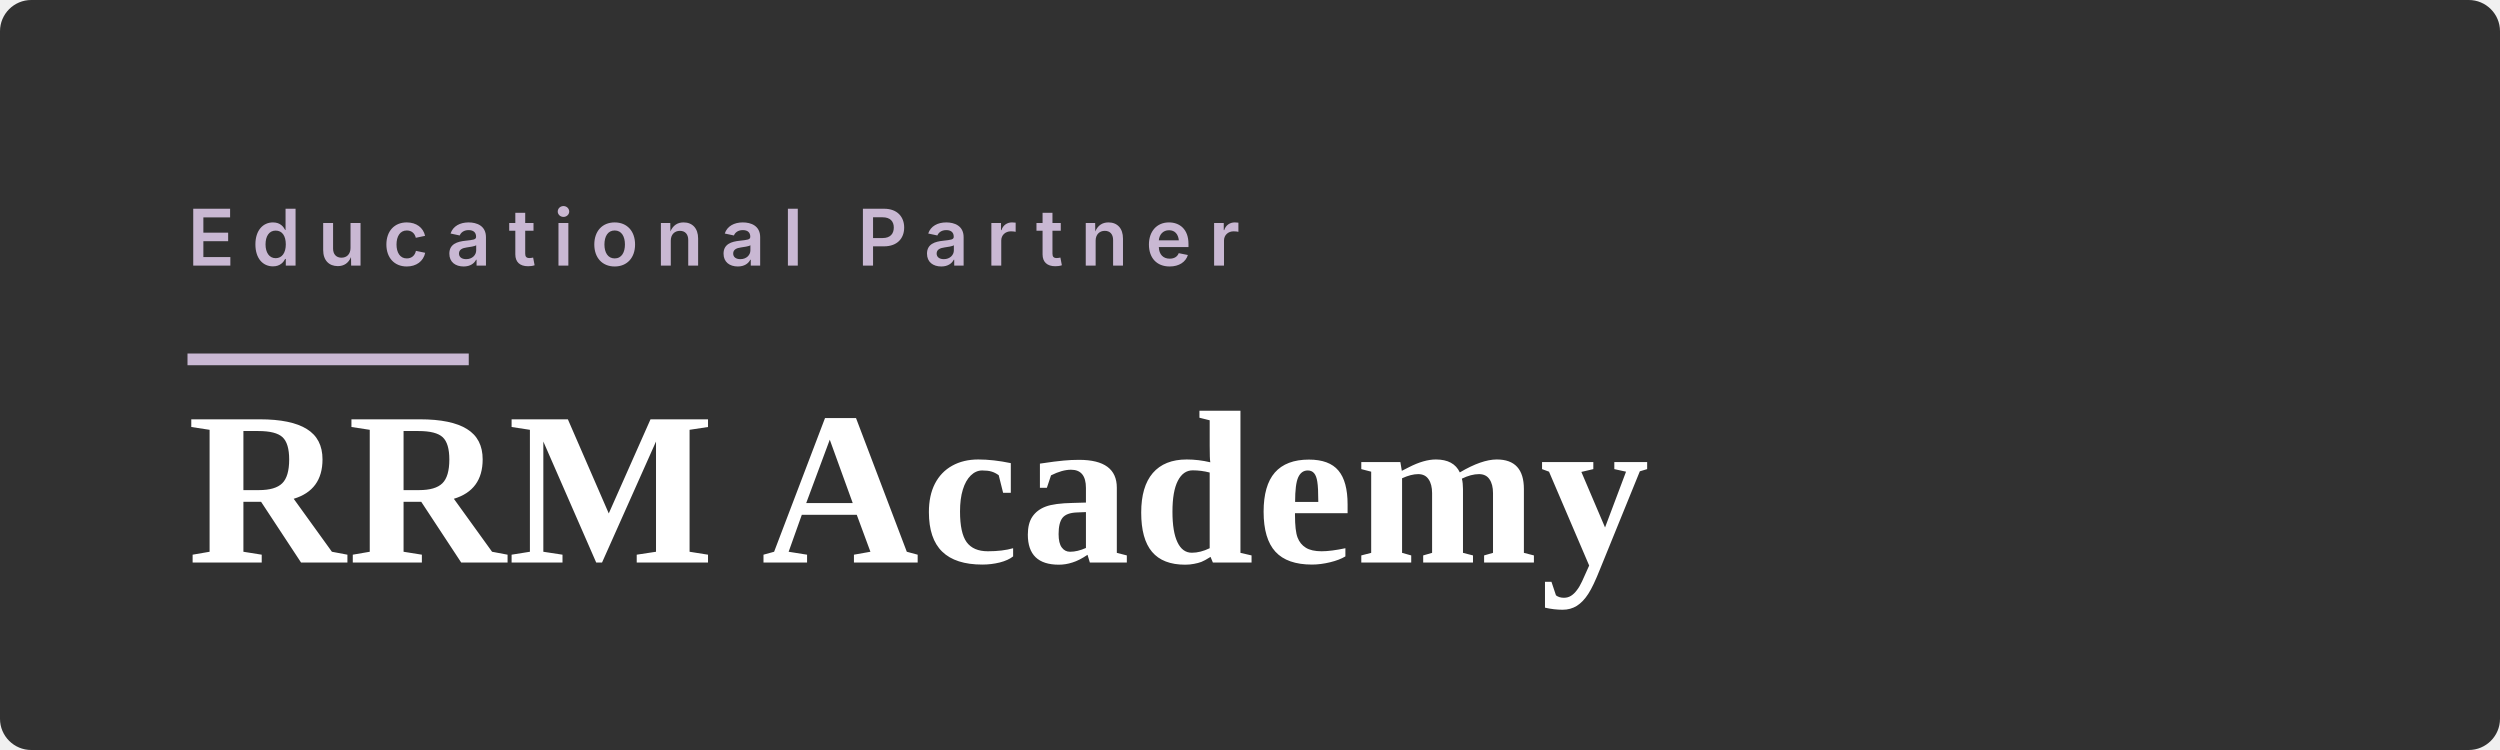
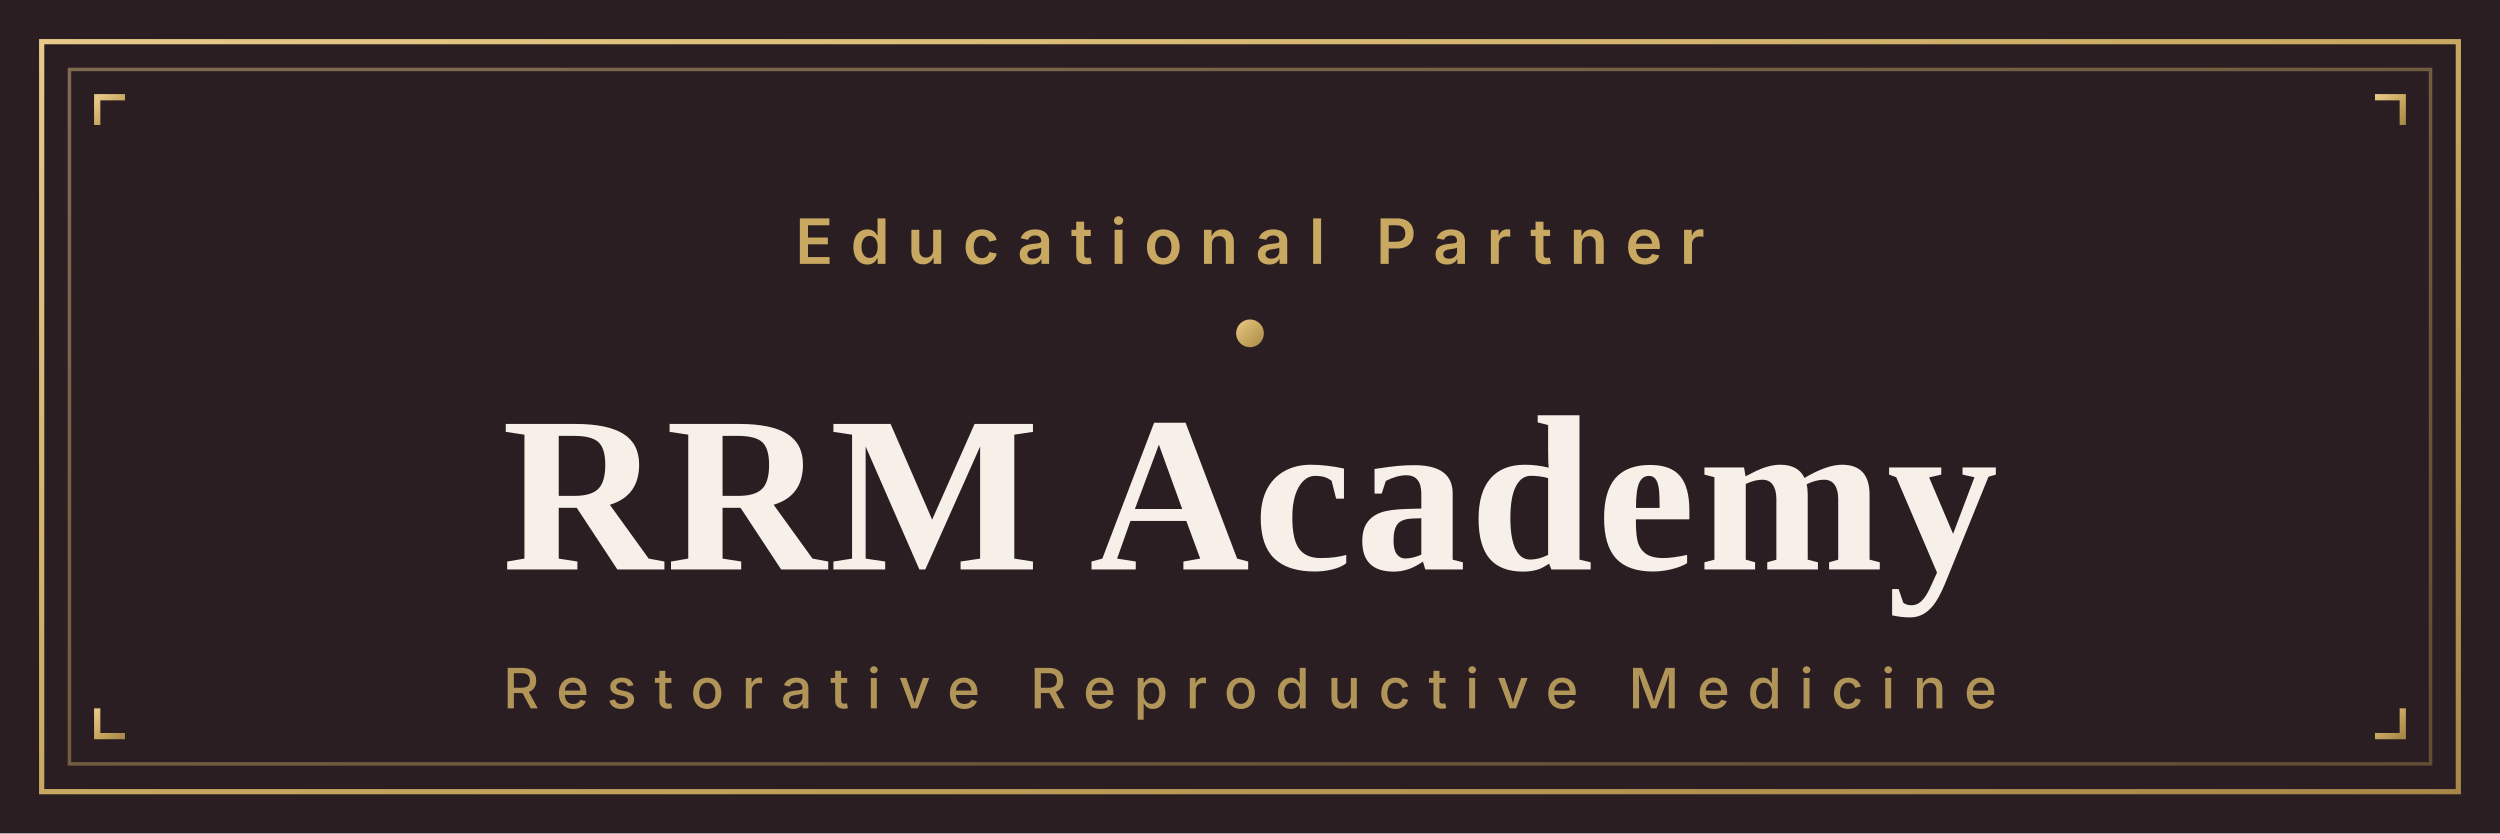
- <svg xmlns="http://www.w3.org/2000/svg" viewBox="0 0 320 96" role="img" aria-label="RRM Academy Educational Partner">
+ <svg xmlns="http://www.w3.org/2000/svg" viewBox="0 0 360 120" role="img" aria-label="RRM Academy Educational Partner">
+   <defs>
+     <linearGradient id="gold-dark" x1="0" y1="0" x2="1" y2="1">
+       <stop offset="0%" stop-color="#e8c988" />
+       <stop offset="50%" stop-color="#c9a961" />
+       <stop offset="100%" stop-color="#a88848" />
+     </linearGradient>
+   </defs>
  <style>
-     .bg { fill: #313131; }
-     .rule { stroke: #c9b8d3; stroke-width: 1.5; }
-     .eyebrow { fill: #c9b8d3; font-family: 'Inter', 'Helvetica Neue', Arial, sans-serif; font-size: 10px; font-weight: 600; letter-spacing: 0.22em; text-transform: uppercase; }
-     .wordmark { fill: #ffffff; font-family: 'Cormorant Garamond', Georgia, 'Times New Roman', serif; font-size: 28px; font-weight: 600; letter-spacing: 0.01em; }
+     .bg { fill: #2a1e23; }
+     .frame-outer { fill: none; stroke: url(#gold-dark); stroke-width: 0.75; }
+     .frame-inner { fill: none; stroke: url(#gold-dark); stroke-width: 0.5; opacity: 0.45; }
+     .rule { stroke: url(#gold-dark); stroke-width: 1; }
+     .ornament { fill: url(#gold-dark); }
+     .eyebrow { fill: #c9a961; font-family: 'Inter', 'Helvetica Neue', Arial, sans-serif; font-size: 9px; font-weight: 600; letter-spacing: 0.28em; text-transform: uppercase; text-anchor: middle; }
+     .wordmark { fill: #f7f0e8; font-family: 'Cormorant Garamond', Georgia, 'Times New Roman', serif; font-size: 32px; font-weight: 600; letter-spacing: 0.015em; text-anchor: middle; }
+     .footer { fill: #c9a961; font-family: 'Inter', 'Helvetica Neue', Arial, sans-serif; font-size: 8px; font-weight: 500; letter-spacing: 0.32em; text-transform: uppercase; text-anchor: middle; opacity: 0.85; }
  </style>
-   <rect class="bg" width="320" height="96" rx="4" />
-   <text class="eyebrow" x="24" y="34">Educational Partner</text>
-   <line class="rule" x1="24" y1="46" x2="60" y2="46" />
-   <text class="wordmark" x="24" y="72">RRM Academy</text>
+   <rect class="bg" width="360" height="120" />
+   <rect class="frame-outer" x="6" y="6" width="348" height="108" />
+   <rect class="frame-inner" x="10" y="10" width="340" height="100" />
+   <g>
+     <path d="M 14 18 L 14 14 L 18 14" fill="none" stroke="url(#gold-dark)" stroke-width="0.9" />
+     <path d="M 346 18 L 346 14 L 342 14" fill="none" stroke="url(#gold-dark)" stroke-width="0.9" />
+     <path d="M 14 102 L 14 106 L 18 106" fill="none" stroke="url(#gold-dark)" stroke-width="0.9" />
+     <path d="M 346 102 L 346 106 L 342 106" fill="none" stroke="url(#gold-dark)" stroke-width="0.9" />
+   </g>
+   <text class="eyebrow" x="180" y="38">Educational Partner</text>
+   <line class="rule" x1="90" y1="48" x2="168" y2="48" />
+   <circle class="ornament" cx="180" cy="48" r="2" />
+   <line class="rule" x1="192" y1="48" x2="270" y2="48" />
+   <text class="wordmark" x="180" y="82">RRM Academy</text>
+   <text class="footer" x="180" y="102">Restorative Reproductive Medicine</text>
</svg>
